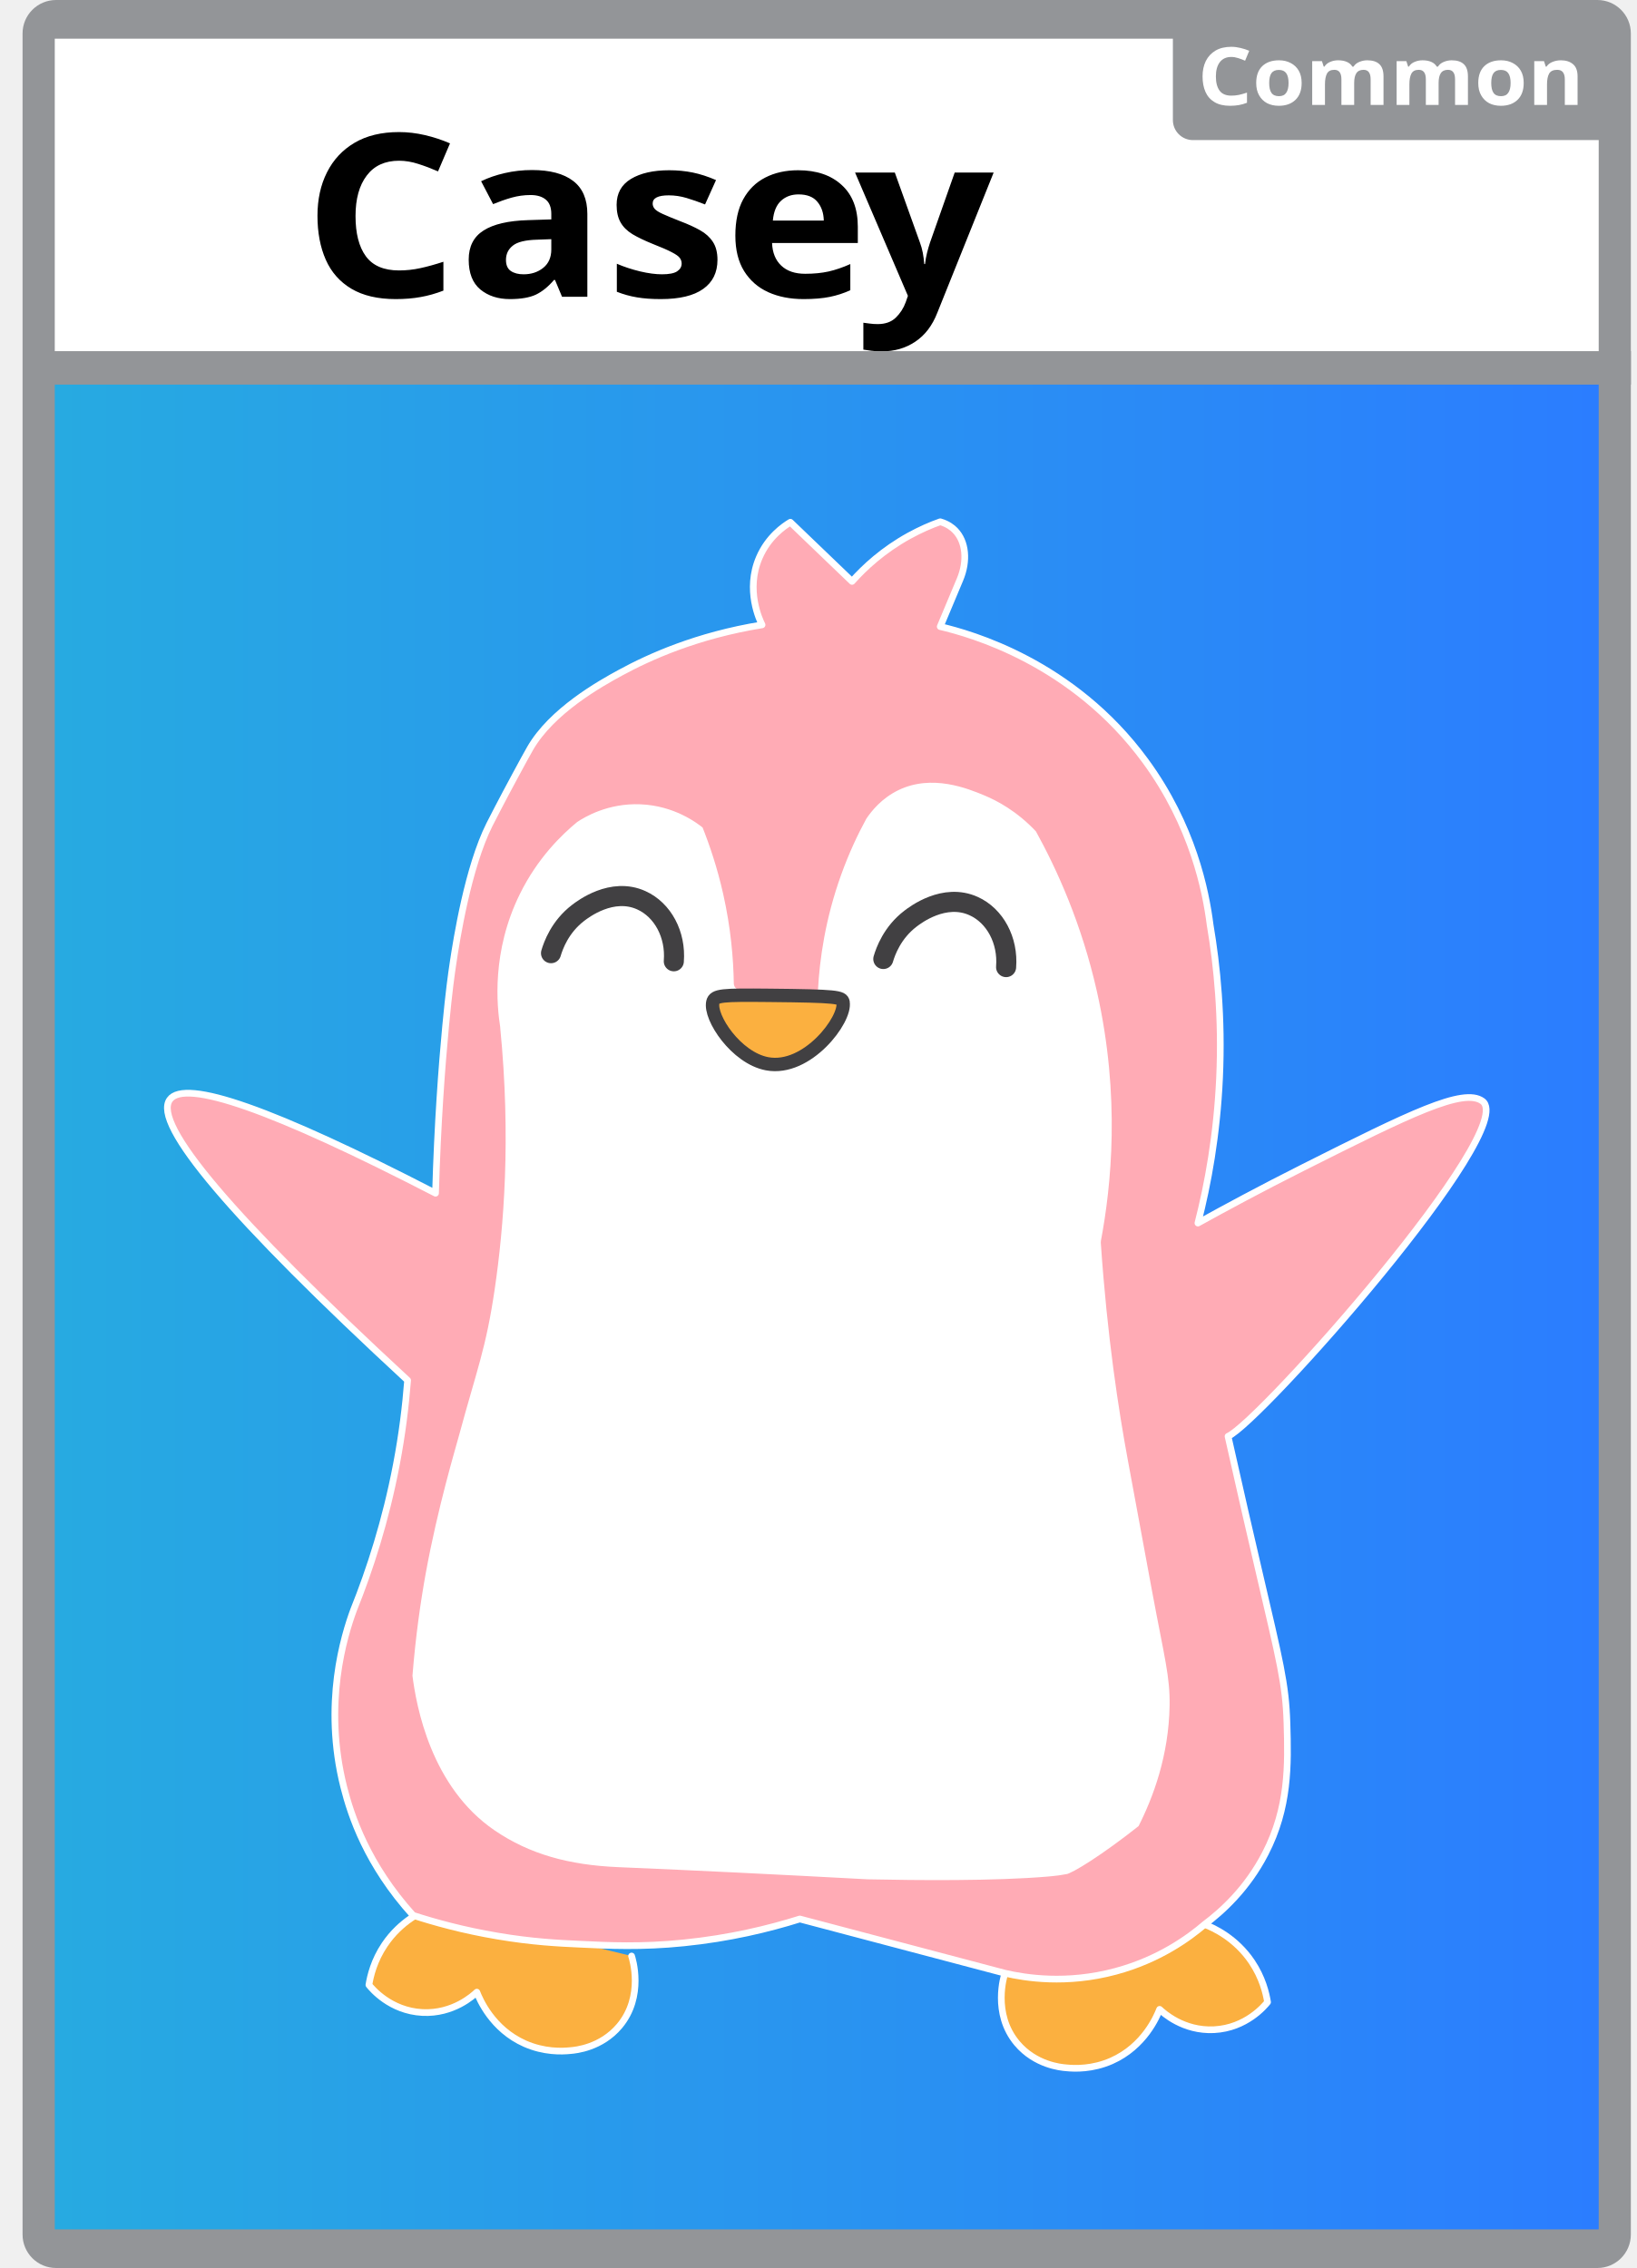
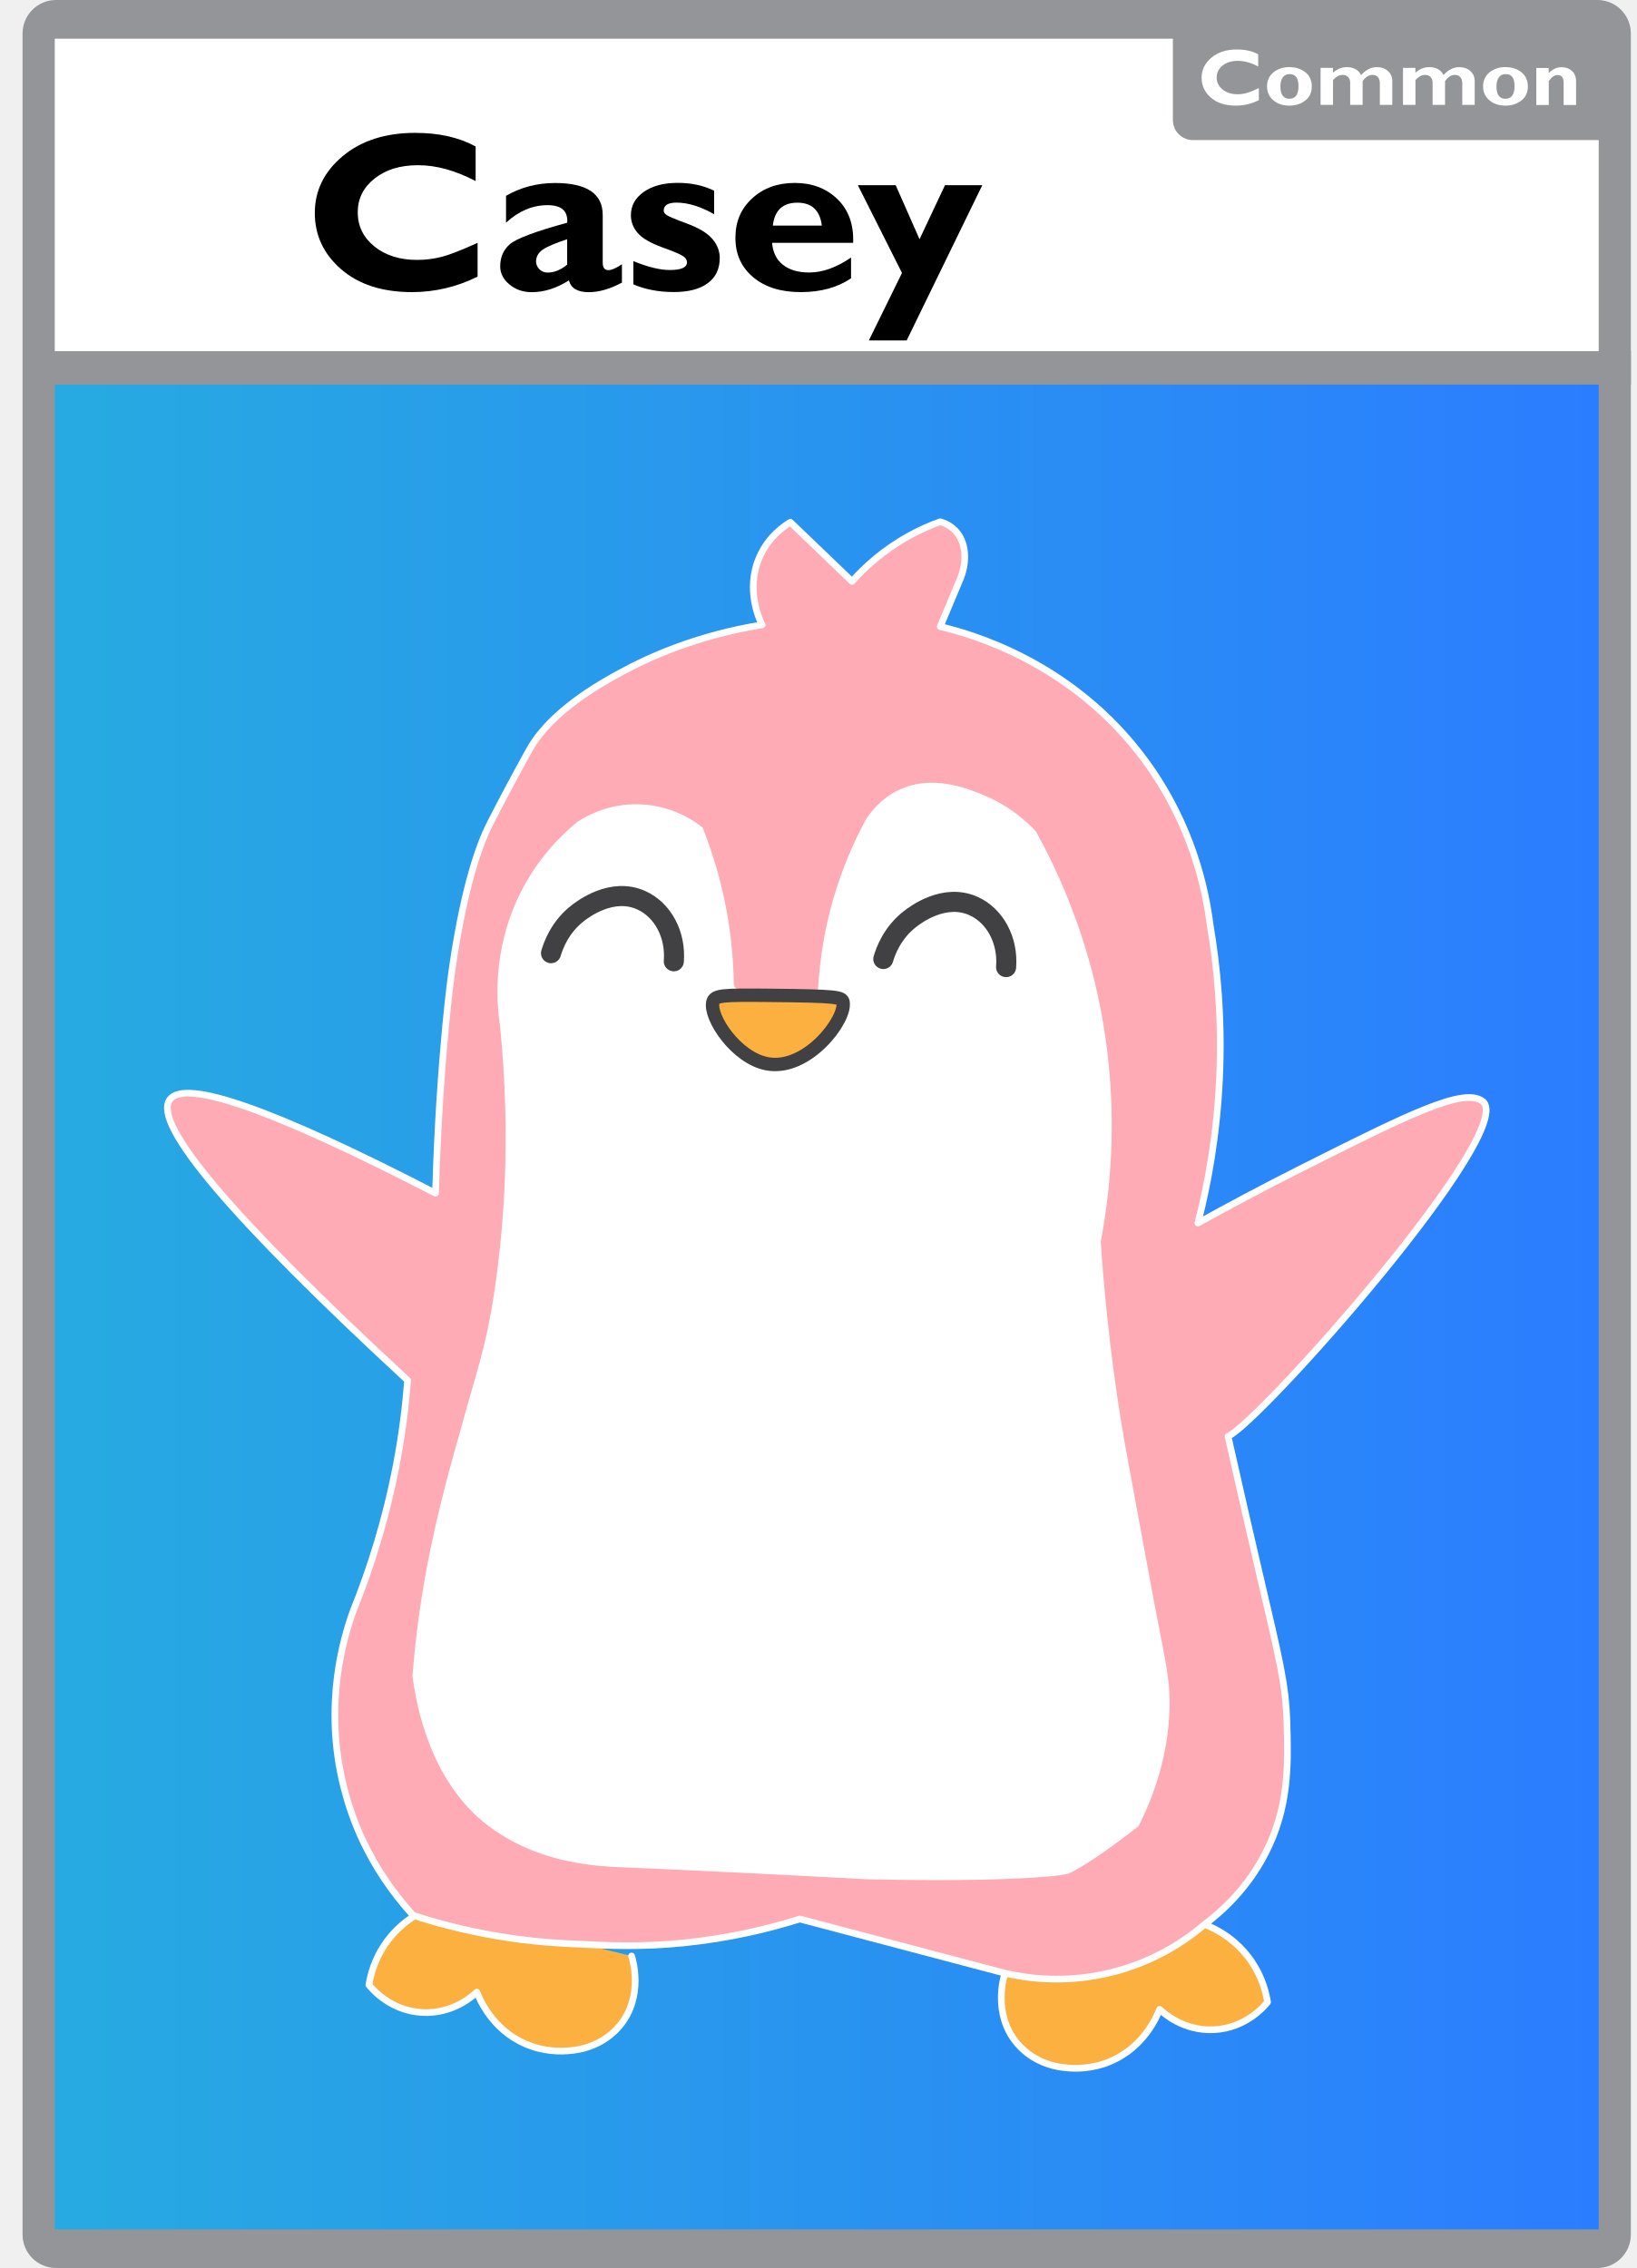
<svg xmlns="http://www.w3.org/2000/svg" id="Outline" width="244.38" height="338.83" viewBox="0 0 244.38 338.83">
  <defs>
    <style>
-       .cls-1 {
-         font-size: 34px;
-       }
- 
      .cls-1, .cls-2 {
-         font-family: GillSansMT-Bold, 'Gill Sans MT';
-         font-weight: 700;
-       }
- 
-       .cls-3 {
-         letter-spacing: -.02em;
-       }
- 
-       .cls-4, .cls-2, .cls-5 {
        fill: #fff;
      }

-       .cls-6, .cls-7 {
+       .cls-3, .cls-4 {
        stroke: #fff;
      }

-       .cls-6, .cls-7, .cls-8, .cls-5, .cls-9 {
+       .cls-3, .cls-4, .cls-5, .cls-2, .cls-6 {
        stroke-linecap: round;
        stroke-linejoin: round;
      }

-       .cls-6, .cls-9 {
+       .cls-3, .cls-6 {
        fill: #fbb040;
      }

-       .cls-7 {
+       .cls-4 {
        fill: #ffabb5;
      }

-       .cls-10 {
+       .cls-7 {
        stroke: #939598;
        stroke-miterlimit: 10;
        stroke-width: 5px;
      }

-       .cls-10, .cls-8 {
+       .cls-7, .cls-5 {
        fill: none;
      }

-       .cls-2 {
-         font-size: 12px;
-       }
- 
-       .cls-11 {
+       .cls-8 {
        fill: #939598;
      }

-       .cls-8 {
+       .cls-5 {
        stroke-width: 3px;
      }

-       .cls-8, .cls-9 {
+       .cls-5, .cls-6 {
        stroke: #414042;
      }

-       .cls-5 {
+       .cls-2 {
        stroke: #ffabb5;
      }

-       .cls-5, .cls-9 {
+       .cls-2, .cls-6 {
        stroke-width: 2px;
      }

-       .cls-12 {
+       .cls-9 {
        fill: url(#linear-gradient);
      }
    </style>
    <linearGradient id="linear-gradient" x1="8.18" y1="194.01" x2="238.78" y2="194.01" gradientUnits="userSpaceOnUse">
      <stop offset="0" stop-color="#27aae1" />
      <stop offset="1" stop-color="#2b7dff" />
    </linearGradient>
  </defs>
-   <rect class="cls-11" x="3.37" width="240.21" height="338.83" rx="5" ry="5" />
-   <rect class="cls-12" x="8.18" y="54.96" width="230.6" height="278.1" />
-   <path class="cls-6" d="M94.33,292.22c.11.31,1.93,6.01-1.81,10.46-2.73,3.25-6.55,3.61-7.32,3.67-1.34.14-3.94.22-6.79-1.03-4.91-2.17-6.79-6.67-7.19-7.7-.51.48-3.52,3.27-8.13,3.04-4.81-.25-7.57-3.59-7.99-4.12.22-1.37.77-3.66,2.35-6.01,2.41-3.58,5.71-5.08,7.05-5.6" />
-   <path class="cls-6" d="M150.09,294.79c-.11.31-1.93,6.01,1.81,10.46,2.73,3.25,6.55,3.61,7.32,3.67,1.34.14,3.94.22,6.79-1.03,4.91-2.17,6.79-6.67,7.19-7.7.51.48,3.52,3.27,8.13,3.04,4.81-.25,7.57-3.59,7.99-4.12-.22-1.37-.77-3.66-2.35-6.01-2.41-3.58-5.71-5.08-7.05-5.6" />
-   <path class="cls-7" d="M183.42,214.59c1.86,8.28,3.43,15.13,4.57,19.98,3.17,13.61,4.05,16.95,4.23,22.88.19,6.22.3,12.6-3.23,19.44-2.72,5.29-6.5,8.68-9.06,10.6-2.31,1.98-6.78,5.27-13.3,7.02-7.35,1.98-13.51.98-16.53.28-10.21-2.7-20.43-5.4-30.64-8.1-4.65,1.46-10.5,2.88-17.33,3.57-6.33.65-11.31.4-15.45.2-3.33-.15-7.25-.35-12.36-1.22-5.16-.87-9.44-2.06-12.63-3.1-6.85-7.58-9.26-14.86-10.35-19.18-3.12-12.4.06-22.6,1.48-26.46,2.42-6.01,4.78-13.3,6.39-21.74.85-4.47,1.37-8.68,1.67-12.55-26.28-24.29-38.12-38.27-35.53-41.92,2.26-3.19,15.49,1.47,39.7,13.97.3-10.47.94-18.96,1.51-24.99.5-5.26.86-7.76,1.11-9.43.52-3.46,2.22-14.24,5.44-20.66.25-.49,1.79-3.52,3.9-7.42.93-1.73,1.87-3.44,2.15-3.92,3.23-5.65,10.5-9.71,13.5-11.34,4.28-2.33,11.4-5.57,21.16-7.15-.34-.68-2.51-5.2-.41-10.06,1.32-3.07,3.66-4.68,4.64-5.27,3.07,2.95,6.14,5.89,9.21,8.84,1.86-2.09,4.65-4.68,8.53-6.82,1.64-.9,3.21-1.59,4.64-2.09,1.15.33,1.84.9,2.21,1.28,1.64,1.67,1.91,4.57.74,7.35-.98,2.35-1.97,4.69-2.95,7.03,4.53,1.07,19.81,5.29,30.63,20.05,7.09,9.66,9.04,19.44,9.68,24.5,1.04,6.11,1.82,13.89,1.41,22.88-.39,8.54-1.74,15.88-3.23,21.68,4.02-2.23,9.36-5.11,15.72-8.31,15.92-8,23.94-11.96,26.77-9.91,5.67,4.11-33.24,48-37.99,50.08Z" />
-   <path class="cls-5" d="M73.71,153.57c1.63,16.53.53,29.76-.81,38.88-1.3,8.85-2.63,11.85-5.31,21.75-.51,1.9-3.17,10.71-4.97,20.58-.78,4.28-1.54,9.53-2.02,15.59.59,4.71,2.82,17.15,12.7,23.9,5.45,3.72,11.54,5.35,18.94,5.67,5.88.25,11.8.52,17.74.81,6.55.32,13.07.66,19.55,1.01,7.42.16,19.02.27,27.01-.41.43-.04,1-.09,1.69-.18,0,0,.69-.1,1.33-.22,1.11-.21,5.62-2.99,11.29-7.49,2.37-4.65,4.71-11.01,4.84-18.63.07-4.52-.78-7.31-2.62-17.21-1.22-6.55-2.41-13.1-3.63-19.64-1.38-7.45-3.07-18.36-4.03-32.4,1.55-8.22,2.99-21.74-.6-37.67-2.31-10.24-6.02-18.42-9.27-24.3-3.08-3.3-6.23-4.9-8.06-5.67-2.56-1.07-8.24-3.43-13.7-.81-2.76,1.33-4.41,3.42-5.24,4.66-1.33,2.43-2.66,5.27-3.83,8.51-2.43,6.74-3.29,12.87-3.54,17.59-2.31-.33-4.62-.65-6.94-.98h-3.63c-.06-3.78-.45-8.41-1.61-13.57-.89-3.97-2.06-7.43-3.22-10.33-1.12-.92-4.71-3.63-10.08-3.85-5.16-.21-8.85,2.02-10.08,2.84-2.41,1.98-6.13,5.57-8.87,11.14-4.37,8.87-3.53,17.2-3.02,20.45Z" />
-   <path class="cls-8" d="M82.3,142.4c.34-1.15,1.33-3.94,4.05-6.02.72-.55,5.06-3.88,9.45-1.88,3.18,1.44,5.16,5.11,4.84,9.11" />
-   <path class="cls-8" d="M131.93,143.27c.34-1.15,1.33-3.94,4.05-6.02.72-.55,5.06-3.88,9.45-1.88,3.18,1.44,5.16,5.11,4.84,9.11" />
-   <path class="cls-9" d="M125.92,149.72c-.16-.77-.87-.92-11.02-1.02-7.05-.07-8.18-.02-8.43,1.02-.53,2.28,3.48,8.33,8.1,9.2,6,1.13,11.86-6.66,11.34-9.2Z" />
-   <rect class="cls-4" x="8.18" y="5.78" width="230.6" height="49.18" />
-   <path class="cls-11" d="M175.18,5.17h64.83v15.76h-61.83c-1.66,0-3-1.34-3-3V5.17h0Z" />
-   <text class="cls-1" transform="translate(45.31 44.34) scale(1.07 1)">
-     <tspan x="0" y="0">Cas</tspan>
-     <tspan class="cls-3" x="58.77" y="0">e</tspan>
-     <tspan x="77.01" y="0">y</tspan>
-   </text>
-   <text class="cls-2" transform="translate(178.86 15.68) scale(1.07 1)">
-     <tspan x="0" y="0">Common</tspan>
-   </text>
-   <line class="cls-10" x1="5.96" y1="54.96" x2="243.59" y2="54.96" />
+   <rect class="cls-8" x="3.37" width="240.21" height="338.83" rx="5" ry="5" />
+   <rect class="cls-9" x="8.18" y="54.96" width="230.6" height="278.1" />
+   <path class="cls-3" d="M94.33,292.22c.11.31,1.93,6.01-1.81,10.46-2.73,3.25-6.55,3.61-7.32,3.67-1.34.14-3.94.22-6.79-1.03-4.91-2.17-6.79-6.67-7.19-7.7-.51.48-3.52,3.27-8.13,3.04-4.81-.25-7.57-3.59-7.99-4.12.22-1.37.77-3.66,2.35-6.01,2.41-3.58,5.71-5.08,7.05-5.6" />
+   <path class="cls-3" d="M150.09,294.79c-.11.31-1.93,6.01,1.81,10.46,2.73,3.25,6.55,3.61,7.32,3.67,1.34.14,3.94.22,6.79-1.03,4.91-2.17,6.79-6.67,7.19-7.7.51.48,3.52,3.27,8.13,3.04,4.81-.25,7.57-3.59,7.99-4.12-.22-1.37-.77-3.66-2.35-6.01-2.41-3.58-5.71-5.08-7.05-5.6" />
+   <path class="cls-4" d="M183.42,214.59c1.86,8.28,3.43,15.13,4.57,19.98,3.17,13.61,4.05,16.95,4.23,22.88.19,6.22.3,12.6-3.23,19.44-2.72,5.29-6.5,8.68-9.06,10.6-2.31,1.98-6.78,5.27-13.3,7.02-7.35,1.98-13.51.98-16.53.28-10.21-2.7-20.43-5.4-30.64-8.1-4.65,1.46-10.5,2.88-17.33,3.57-6.33.65-11.31.4-15.45.2-3.33-.15-7.25-.35-12.36-1.22-5.16-.87-9.44-2.06-12.63-3.1-6.85-7.58-9.26-14.86-10.35-19.18-3.12-12.4.06-22.6,1.48-26.46,2.42-6.01,4.78-13.3,6.39-21.74.85-4.47,1.37-8.68,1.67-12.55-26.28-24.29-38.12-38.27-35.53-41.92,2.26-3.19,15.49,1.47,39.7,13.97.3-10.47.94-18.96,1.51-24.99.5-5.26.86-7.76,1.11-9.43.52-3.46,2.22-14.24,5.44-20.66.25-.49,1.79-3.52,3.9-7.42.93-1.73,1.87-3.44,2.15-3.92,3.23-5.65,10.5-9.71,13.5-11.34,4.28-2.33,11.4-5.57,21.16-7.15-.34-.68-2.51-5.2-.41-10.06,1.32-3.07,3.66-4.68,4.64-5.27,3.07,2.95,6.14,5.89,9.21,8.84,1.86-2.09,4.65-4.68,8.53-6.82,1.64-.9,3.21-1.59,4.64-2.09,1.15.33,1.84.9,2.21,1.28,1.64,1.67,1.91,4.57.74,7.35-.98,2.35-1.97,4.69-2.95,7.03,4.53,1.07,19.81,5.29,30.63,20.05,7.09,9.66,9.04,19.44,9.68,24.5,1.04,6.11,1.82,13.89,1.41,22.88-.39,8.54-1.74,15.88-3.23,21.68,4.02-2.23,9.36-5.11,15.72-8.31,15.92-8,23.94-11.96,26.77-9.91,5.67,4.11-33.24,48-37.99,50.08Z" />
+   <path class="cls-2" d="M73.71,153.57c1.63,16.53.53,29.76-.81,38.88-1.3,8.85-2.63,11.85-5.31,21.75-.51,1.9-3.17,10.71-4.97,20.58-.78,4.28-1.54,9.53-2.02,15.59.59,4.71,2.82,17.15,12.7,23.9,5.45,3.72,11.54,5.35,18.94,5.67,5.88.25,11.8.52,17.74.81,6.55.32,13.07.66,19.55,1.01,7.42.16,19.02.27,27.01-.41.43-.04,1-.09,1.69-.18,0,0,.69-.1,1.33-.22,1.11-.21,5.62-2.99,11.29-7.49,2.37-4.65,4.71-11.01,4.84-18.63.07-4.52-.78-7.31-2.62-17.21-1.22-6.55-2.41-13.1-3.63-19.64-1.38-7.45-3.07-18.36-4.03-32.4,1.55-8.22,2.99-21.74-.6-37.67-2.31-10.24-6.02-18.42-9.27-24.3-3.08-3.3-6.23-4.9-8.06-5.67-2.56-1.07-8.24-3.43-13.7-.81-2.76,1.33-4.41,3.42-5.24,4.66-1.33,2.43-2.66,5.27-3.83,8.51-2.43,6.74-3.29,12.87-3.54,17.59-2.31-.33-4.62-.65-6.94-.98h-3.63c-.06-3.78-.45-8.41-1.61-13.57-.89-3.97-2.06-7.43-3.22-10.33-1.12-.92-4.71-3.63-10.08-3.85-5.16-.21-8.85,2.02-10.08,2.84-2.41,1.98-6.13,5.57-8.87,11.14-4.37,8.87-3.53,17.2-3.02,20.45Z" />
+   <path class="cls-5" d="M82.3,142.4c.34-1.15,1.33-3.94,4.05-6.02.72-.55,5.06-3.88,9.45-1.88,3.18,1.44,5.16,5.11,4.84,9.11" />
+   <path class="cls-5" d="M131.93,143.27c.34-1.15,1.33-3.94,4.05-6.02.72-.55,5.06-3.88,9.45-1.88,3.18,1.44,5.16,5.11,4.84,9.11" />
+   <path class="cls-6" d="M125.92,149.72c-.16-.77-.87-.92-11.02-1.02-7.05-.07-8.18-.02-8.43,1.02-.53,2.28,3.48,8.33,8.1,9.2,6,1.13,11.86-6.66,11.34-9.2Z" />
+   <rect class="cls-1" x="8.18" y="5.78" width="230.6" height="49.18" />
+   <path class="cls-8" d="M175.18,5.17h64.83v15.76h-61.83c-1.66,0-3-1.34-3-3V5.17h0Z" />
+   <g>
+     <path d="M71.33,36.27v5.06c-3.12,1.54-6.38,2.31-9.8,2.31-4.43,0-7.95-1.14-10.57-3.41s-3.94-5.08-3.94-8.41,1.38-6.16,4.15-8.48c2.77-2.32,6.38-3.49,10.84-3.49,3.56,0,6.57.68,9.03,2.04v5.16c-3.02-1.58-5.88-2.37-8.58-2.37s-4.82.66-6.5,1.98c-1.68,1.32-2.53,3.01-2.53,5.06s.83,3.76,2.49,5.1c1.66,1.34,3.79,2.01,6.38,2.01,1.28,0,2.52-.16,3.71-.47s2.96-1.01,5.32-2.08Z" />
+     <path d="M92.89,39.48v2.74c-1.76.95-3.41,1.43-4.96,1.43-1.67,0-2.65-.59-2.96-1.76-1.84,1.17-3.69,1.76-5.55,1.76-1.31,0-2.42-.39-3.34-1.16s-1.37-1.67-1.37-2.69c0-1.36.47-2.46,1.42-3.3.95-.84,3.81-1.92,8.59-3.23.12-1.75-.86-2.62-2.93-2.62-2.25,0-4.32.87-6.21,2.62v-4.02c2.21-1.27,4.65-1.91,7.3-1.91,4.76,0,7.14,1.59,7.14,4.77v7.15c0,.73.29,1.1.87,1.1.44,0,1.11-.29,2-.88ZM84.71,39.54v-3.8c-1.77.58-2.99,1.1-3.65,1.56s-.99,1.05-.99,1.76c0,.46.17.85.5,1.17.33.33.74.49,1.21.49,1,0,1.97-.39,2.93-1.18Z" />
+     <path d="M106.66,28.5v3.5c-2.02-1.15-3.9-1.73-5.62-1.73-1.27,0-1.91.4-1.91,1.21,0,.21.13.42.4.62.27.21,1.29.64,3.08,1.3,1.78.66,3.04,1.42,3.78,2.29s1.11,1.81,1.11,2.84c0,1.63-.59,2.89-1.78,3.77-1.19.89-2.89,1.33-5.09,1.33s-4.27-.38-6.03-1.15v-3.47c2.17.89,3.98,1.33,5.44,1.33,1.71,0,2.57-.39,2.57-1.16,0-.3-.16-.58-.48-.84s-1.38-.73-3.19-1.38c-1.81-.66-3.04-1.38-3.71-2.17-.67-.79-1-1.66-1-2.63,0-1.43.64-2.59,1.92-3.49s2.97-1.35,5.06-1.35,3.82.39,5.44,1.16Z" />
+     <path d="M127.11,38.48v3.1c-2.02,1.37-4.53,2.06-7.51,2.06s-5.33-.74-7.1-2.22c-1.77-1.48-2.66-3.44-2.66-5.88s.83-4.36,2.5-5.9,3.79-2.31,6.37-2.31,4.72.81,6.38,2.43c1.66,1.62,2.44,3.79,2.33,6.52h-12.1c.11,1.42.65,2.52,1.62,3.28.98.77,2.28,1.15,3.93,1.15,1.99,0,4.07-.75,6.25-2.24ZM115.43,33.7h7.32c-.29-2.28-1.5-3.42-3.66-3.42s-3.4,1.14-3.66,3.42Z" />
+     <path d="M146.71,27.67l-11.29,23.19h-5.65l4.95-10.08-6.59-13.11h5.65l3.56,8.07,3.8-8.07h5.56Z" />
+   </g>
+   <g>
+     <path class="cls-1" d="M188.02,13.18v1.79c-1.1.54-2.25.81-3.45.81-1.56,0-2.8-.4-3.72-1.2s-1.38-1.79-1.38-2.97.49-2.17,1.46-2.99,2.24-1.23,3.81-1.23c1.25,0,2.31.24,3.18.72v1.82c-1.06-.56-2.07-.84-3.02-.84s-1.7.23-2.29.7c-.59.47-.89,1.06-.89,1.78s.29,1.33.88,1.8,1.33.71,2.24.71c.45,0,.89-.06,1.3-.17.42-.11,1.04-.36,1.87-.74Z" />
+     <path class="cls-1" d="M192.6,10.03c.93,0,1.72.25,2.36.76s.97,1.22.97,2.12-.33,1.62-.99,2.12c-.66.5-1.44.75-2.35.75-.98,0-1.79-.27-2.41-.8-.62-.53-.94-1.23-.94-2.08s.32-1.56.96-2.09c.64-.52,1.44-.79,2.39-.79ZM192.6,14.75c.89,0,1.34-.63,1.34-1.88s-.45-1.8-1.34-1.8c-.43,0-.76.16-1,.48-.24.32-.36.77-.36,1.36,0,1.23.45,1.85,1.36,1.85Z" />
+     <path class="cls-1" d="M199.09,10.15v.71c.63-.55,1.32-.83,2.06-.83,1.02,0,1.73.39,2.14,1.18.72-.79,1.5-1.18,2.34-1.18.68,0,1.24.19,1.67.58.43.39.65.89.65,1.51v3.55h-1.86v-3.24c0-.39-.1-.69-.29-.91-.19-.22-.46-.33-.81-.33-.54,0-1.04.31-1.47.94v3.54h-1.86v-3.28c0-.39-.1-.68-.31-.89-.21-.21-.48-.31-.83-.31-.49,0-.96.26-1.42.77v3.71h-1.86v-5.53h1.86Z" />
+     <path class="cls-1" d="M211.4,10.15v.71c.63-.55,1.32-.83,2.06-.83,1.02,0,1.73.39,2.14,1.18.72-.79,1.5-1.18,2.34-1.18.68,0,1.24.19,1.67.58.43.39.65.89.65,1.51v3.55h-1.86v-3.24c0-.39-.1-.69-.29-.91-.19-.22-.46-.33-.81-.33-.54,0-1.04.31-1.47.94v3.54h-1.86v-3.28c0-.39-.1-.68-.31-.89-.21-.21-.48-.31-.83-.31-.49,0-.96.26-1.42.77v3.71h-1.86v-5.53h1.86Z" />
+     <path class="cls-1" d="M224.87,10.03c.93,0,1.72.25,2.36.76s.97,1.22.97,2.12-.33,1.62-.99,2.12c-.66.5-1.44.75-2.35.75-.98,0-1.79-.27-2.41-.8-.62-.53-.94-1.23-.94-2.08s.32-1.56.96-2.09c.64-.52,1.44-.79,2.39-.79ZM224.87,14.75c.89,0,1.34-.63,1.34-1.88s-.45-1.8-1.34-1.8c-.43,0-.76.16-1,.48-.24.32-.36.77-.36,1.36,0,1.23.45,1.85,1.36,1.85Z" />
+     <path class="cls-1" d="M231.31,10.15v.79c.55-.6,1.19-.9,1.93-.9.62,0,1.13.18,1.54.55s.62.89.62,1.58v3.52h-1.86v-3.37c0-.74-.31-1.11-.92-1.11-.44,0-.87.3-1.3.91v3.57h-1.86v-5.53h1.86Z" />
+   </g>
+   <line class="cls-7" x1="5.96" y1="54.96" x2="243.59" y2="54.96" />
</svg>
